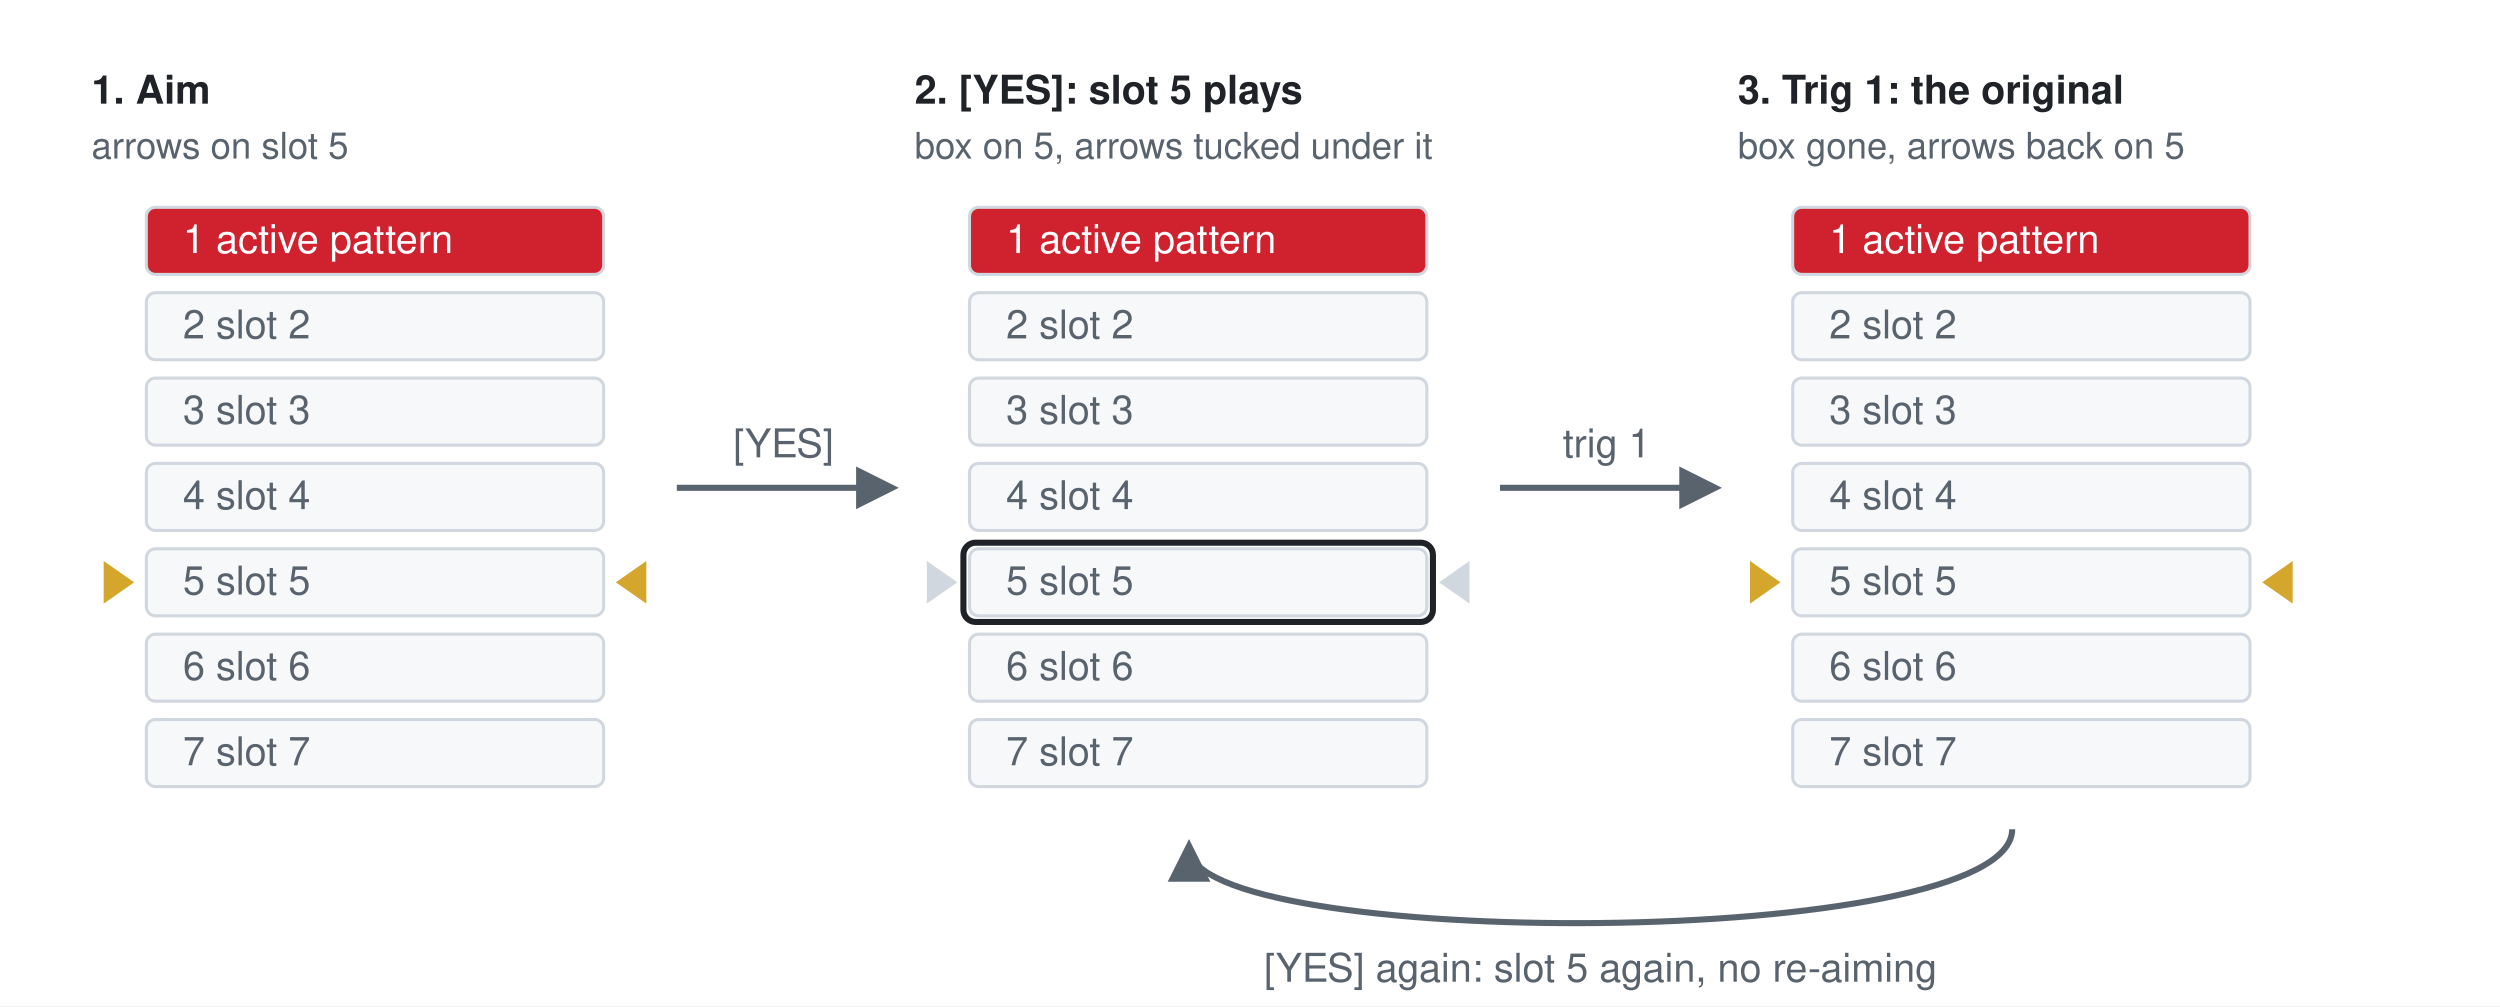
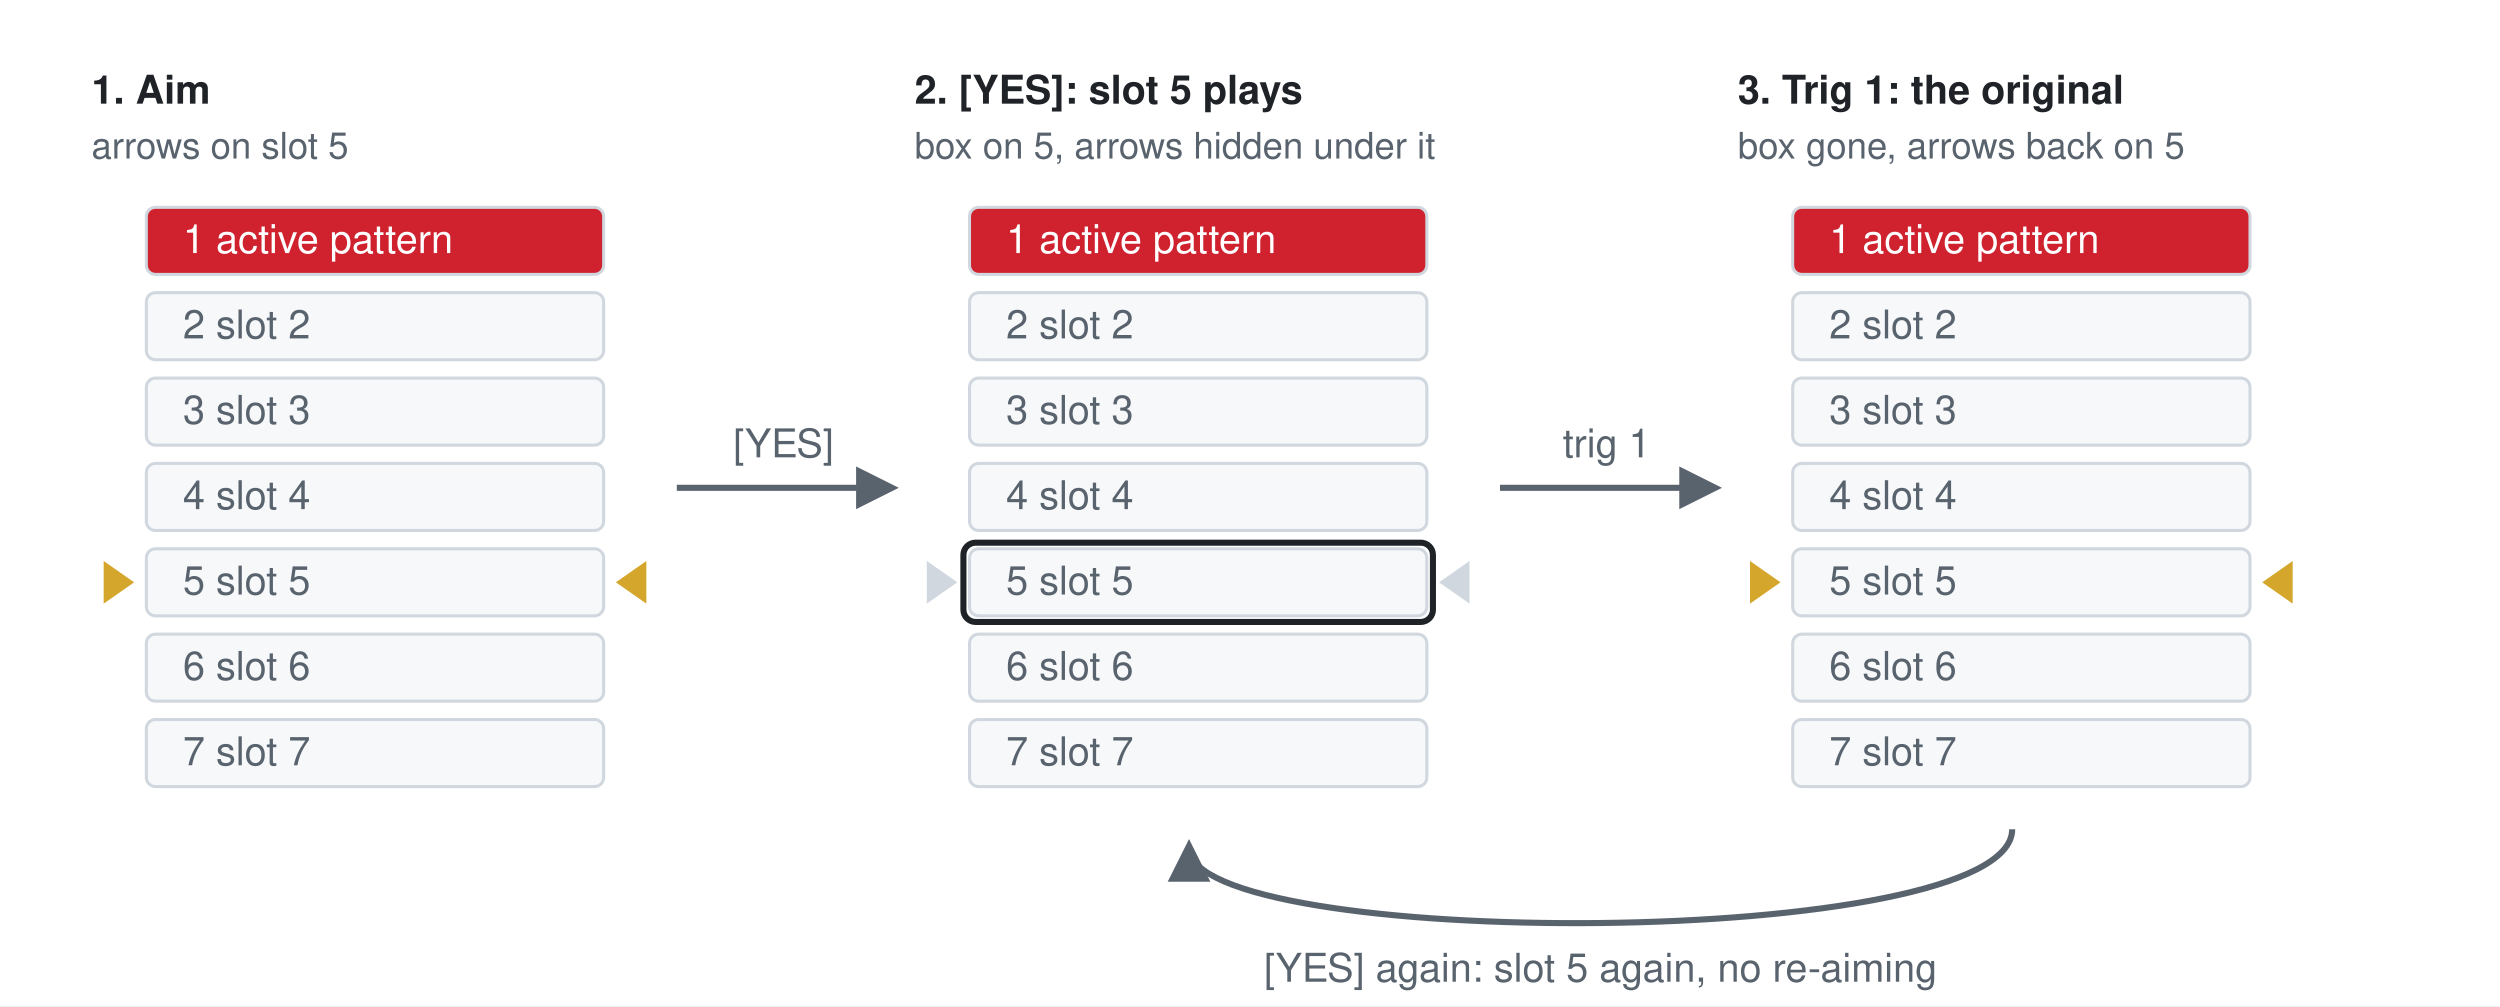
<svg xmlns="http://www.w3.org/2000/svg" viewBox="0 0 820 330" width="820" height="330" font-family="-apple-system, Segoe UI, Helvetica, Arial, sans-serif" font-size="13">
  <defs>
    <marker id="ah" viewBox="0 0 10 10" refX="8" refY="5" markerWidth="7" markerHeight="7" orient="auto">
      <path d="M0,0 L10,5 L0,10 z" fill="#59636e" />
    </marker>
  </defs>
  <rect width="820" height="330" fill="#ffffff" />
  <text x="30" y="34" font-weight="600" fill="#1f2328">1. Aim</text>
  <text x="30" y="52" fill="#59636e" font-size="12">arrows on slot 5</text>
  <rect x="48" y="68" width="150" height="22" rx="3" fill="#cf222e" stroke="#d0d7de" />
  <text x="60" y="83" fill="#ffffff">1  active pattern</text>
  <rect x="48" y="96" width="150" height="22" rx="3" fill="#f6f8fa" stroke="#d0d7de" />
  <text x="60" y="111" fill="#59636e">2  slot 2</text>
  <rect x="48" y="124" width="150" height="22" rx="3" fill="#f6f8fa" stroke="#d0d7de" />
  <text x="60" y="139" fill="#59636e">3  slot 3</text>
  <rect x="48" y="152" width="150" height="22" rx="3" fill="#f6f8fa" stroke="#d0d7de" />
  <text x="60" y="167" fill="#59636e">4  slot 4</text>
  <rect x="48" y="180" width="150" height="22" rx="3" fill="#f6f8fa" stroke="#d0d7de" />
  <text x="60" y="195" fill="#59636e">5  slot 5</text>
  <path d="M34,184 L44,191 L34,198 z" fill="#d4a72c" />
  <path d="M212,184 L202,191 L212,198 z" fill="#d4a72c" />
  <rect x="48" y="208" width="150" height="22" rx="3" fill="#f6f8fa" stroke="#d0d7de" />
  <text x="60" y="223" fill="#59636e">6  slot 6</text>
  <rect x="48" y="236" width="150" height="22" rx="3" fill="#f6f8fa" stroke="#d0d7de" />
  <text x="60" y="251" fill="#59636e">7  slot 7</text>
  <text x="300" y="34" font-weight="600" fill="#1f2328">2. [YES]: slot 5 plays</text>
-   <text x="300" y="52" fill="#59636e" font-size="12">box on 5, arrows tucked under it</text>
+   <text x="300" y="52" fill="#59636e" font-size="12">box on 5, arrows hidden under it</text>
  <rect x="318" y="68" width="150" height="22" rx="3" fill="#cf222e" stroke="#d0d7de" />
  <text x="330" y="83" fill="#ffffff">1  active pattern</text>
  <rect x="318" y="96" width="150" height="22" rx="3" fill="#f6f8fa" stroke="#d0d7de" />
  <text x="330" y="111" fill="#59636e">2  slot 2</text>
  <rect x="318" y="124" width="150" height="22" rx="3" fill="#f6f8fa" stroke="#d0d7de" />
  <text x="330" y="139" fill="#59636e">3  slot 3</text>
  <rect x="318" y="152" width="150" height="22" rx="3" fill="#f6f8fa" stroke="#d0d7de" />
  <text x="330" y="167" fill="#59636e">4  slot 4</text>
  <rect x="318" y="180" width="150" height="22" rx="3" fill="#f6f8fa" stroke="#d0d7de" />
  <text x="330" y="195" fill="#59636e">5  slot 5</text>
  <rect x="316" y="178" width="154" height="26" rx="4" fill="none" stroke="#1f2328" stroke-width="2" />
  <path d="M304,184 L314,191 L304,198 z" fill="#d0d7de" />
  <path d="M482,184 L472,191 L482,198 z" fill="#d0d7de" />
  <rect x="318" y="208" width="150" height="22" rx="3" fill="#f6f8fa" stroke="#d0d7de" />
  <text x="330" y="223" fill="#59636e">6  slot 6</text>
  <rect x="318" y="236" width="150" height="22" rx="3" fill="#f6f8fa" stroke="#d0d7de" />
  <text x="330" y="251" fill="#59636e">7  slot 7</text>
  <text x="570" y="34" font-weight="600" fill="#1f2328">3. Trig 1: the original</text>
  <text x="570" y="52" fill="#59636e" font-size="12">box gone, arrows back on 5</text>
  <rect x="588" y="68" width="150" height="22" rx="3" fill="#cf222e" stroke="#d0d7de" />
  <text x="600" y="83" fill="#ffffff">1  active pattern</text>
  <rect x="588" y="96" width="150" height="22" rx="3" fill="#f6f8fa" stroke="#d0d7de" />
  <text x="600" y="111" fill="#59636e">2  slot 2</text>
  <rect x="588" y="124" width="150" height="22" rx="3" fill="#f6f8fa" stroke="#d0d7de" />
  <text x="600" y="139" fill="#59636e">3  slot 3</text>
  <rect x="588" y="152" width="150" height="22" rx="3" fill="#f6f8fa" stroke="#d0d7de" />
  <text x="600" y="167" fill="#59636e">4  slot 4</text>
  <rect x="588" y="180" width="150" height="22" rx="3" fill="#f6f8fa" stroke="#d0d7de" />
  <text x="600" y="195" fill="#59636e">5  slot 5</text>
  <path d="M574,184 L584,191 L574,198 z" fill="#d4a72c" />
  <path d="M752,184 L742,191 L752,198 z" fill="#d4a72c" />
  <rect x="588" y="208" width="150" height="22" rx="3" fill="#f6f8fa" stroke="#d0d7de" />
  <text x="600" y="223" fill="#59636e">6  slot 6</text>
  <rect x="588" y="236" width="150" height="22" rx="3" fill="#f6f8fa" stroke="#d0d7de" />
  <text x="600" y="251" fill="#59636e">7  slot 7</text>
  <path d="M222,160 L292,160" stroke="#59636e" stroke-width="2" marker-end="url(#ah)" />
  <text x="257" y="150" text-anchor="middle" fill="#59636e">[YES]</text>
  <path d="M492,160 L562,160" stroke="#59636e" stroke-width="2" marker-end="url(#ah)" />
  <text x="527" y="150" text-anchor="middle" fill="#59636e">trig 1</text>
  <path d="M660,272 C660,312 390,312 390,278" stroke="#59636e" stroke-width="2" fill="none" marker-end="url(#ah)" />
  <text x="525" y="322" text-anchor="middle" fill="#59636e">[YES] again: slot 5 again, no re-aiming</text>
</svg>
